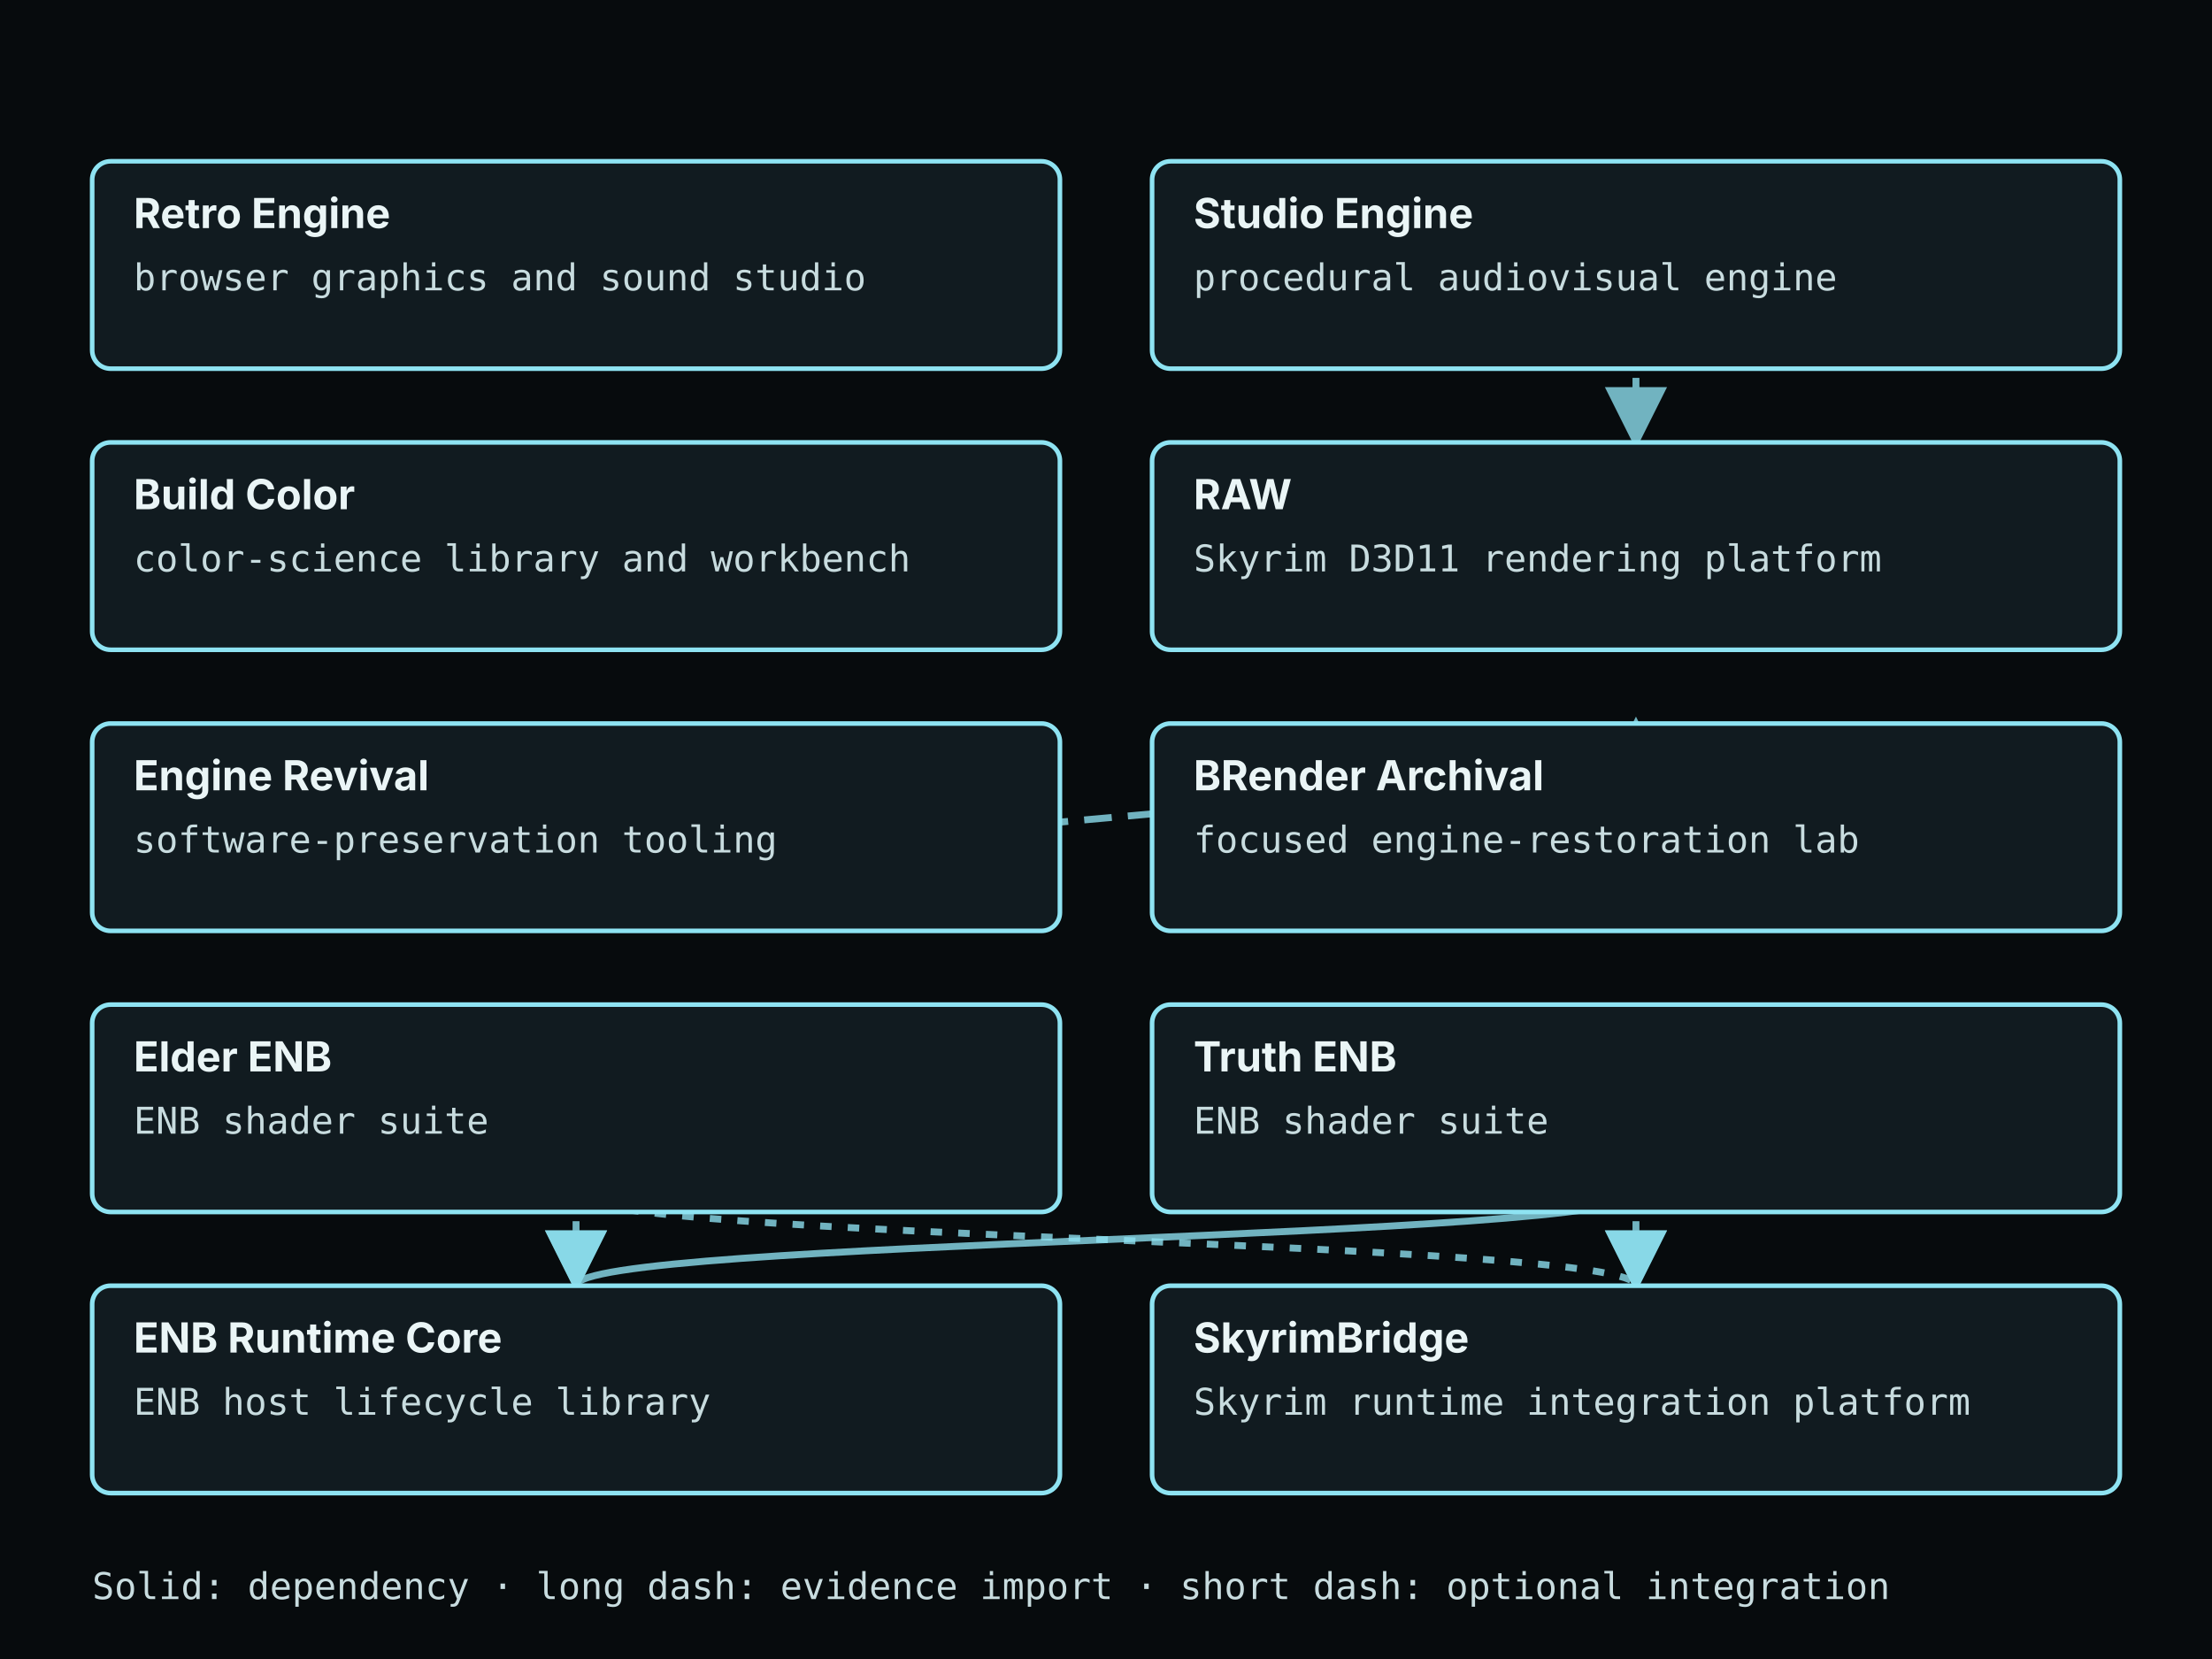
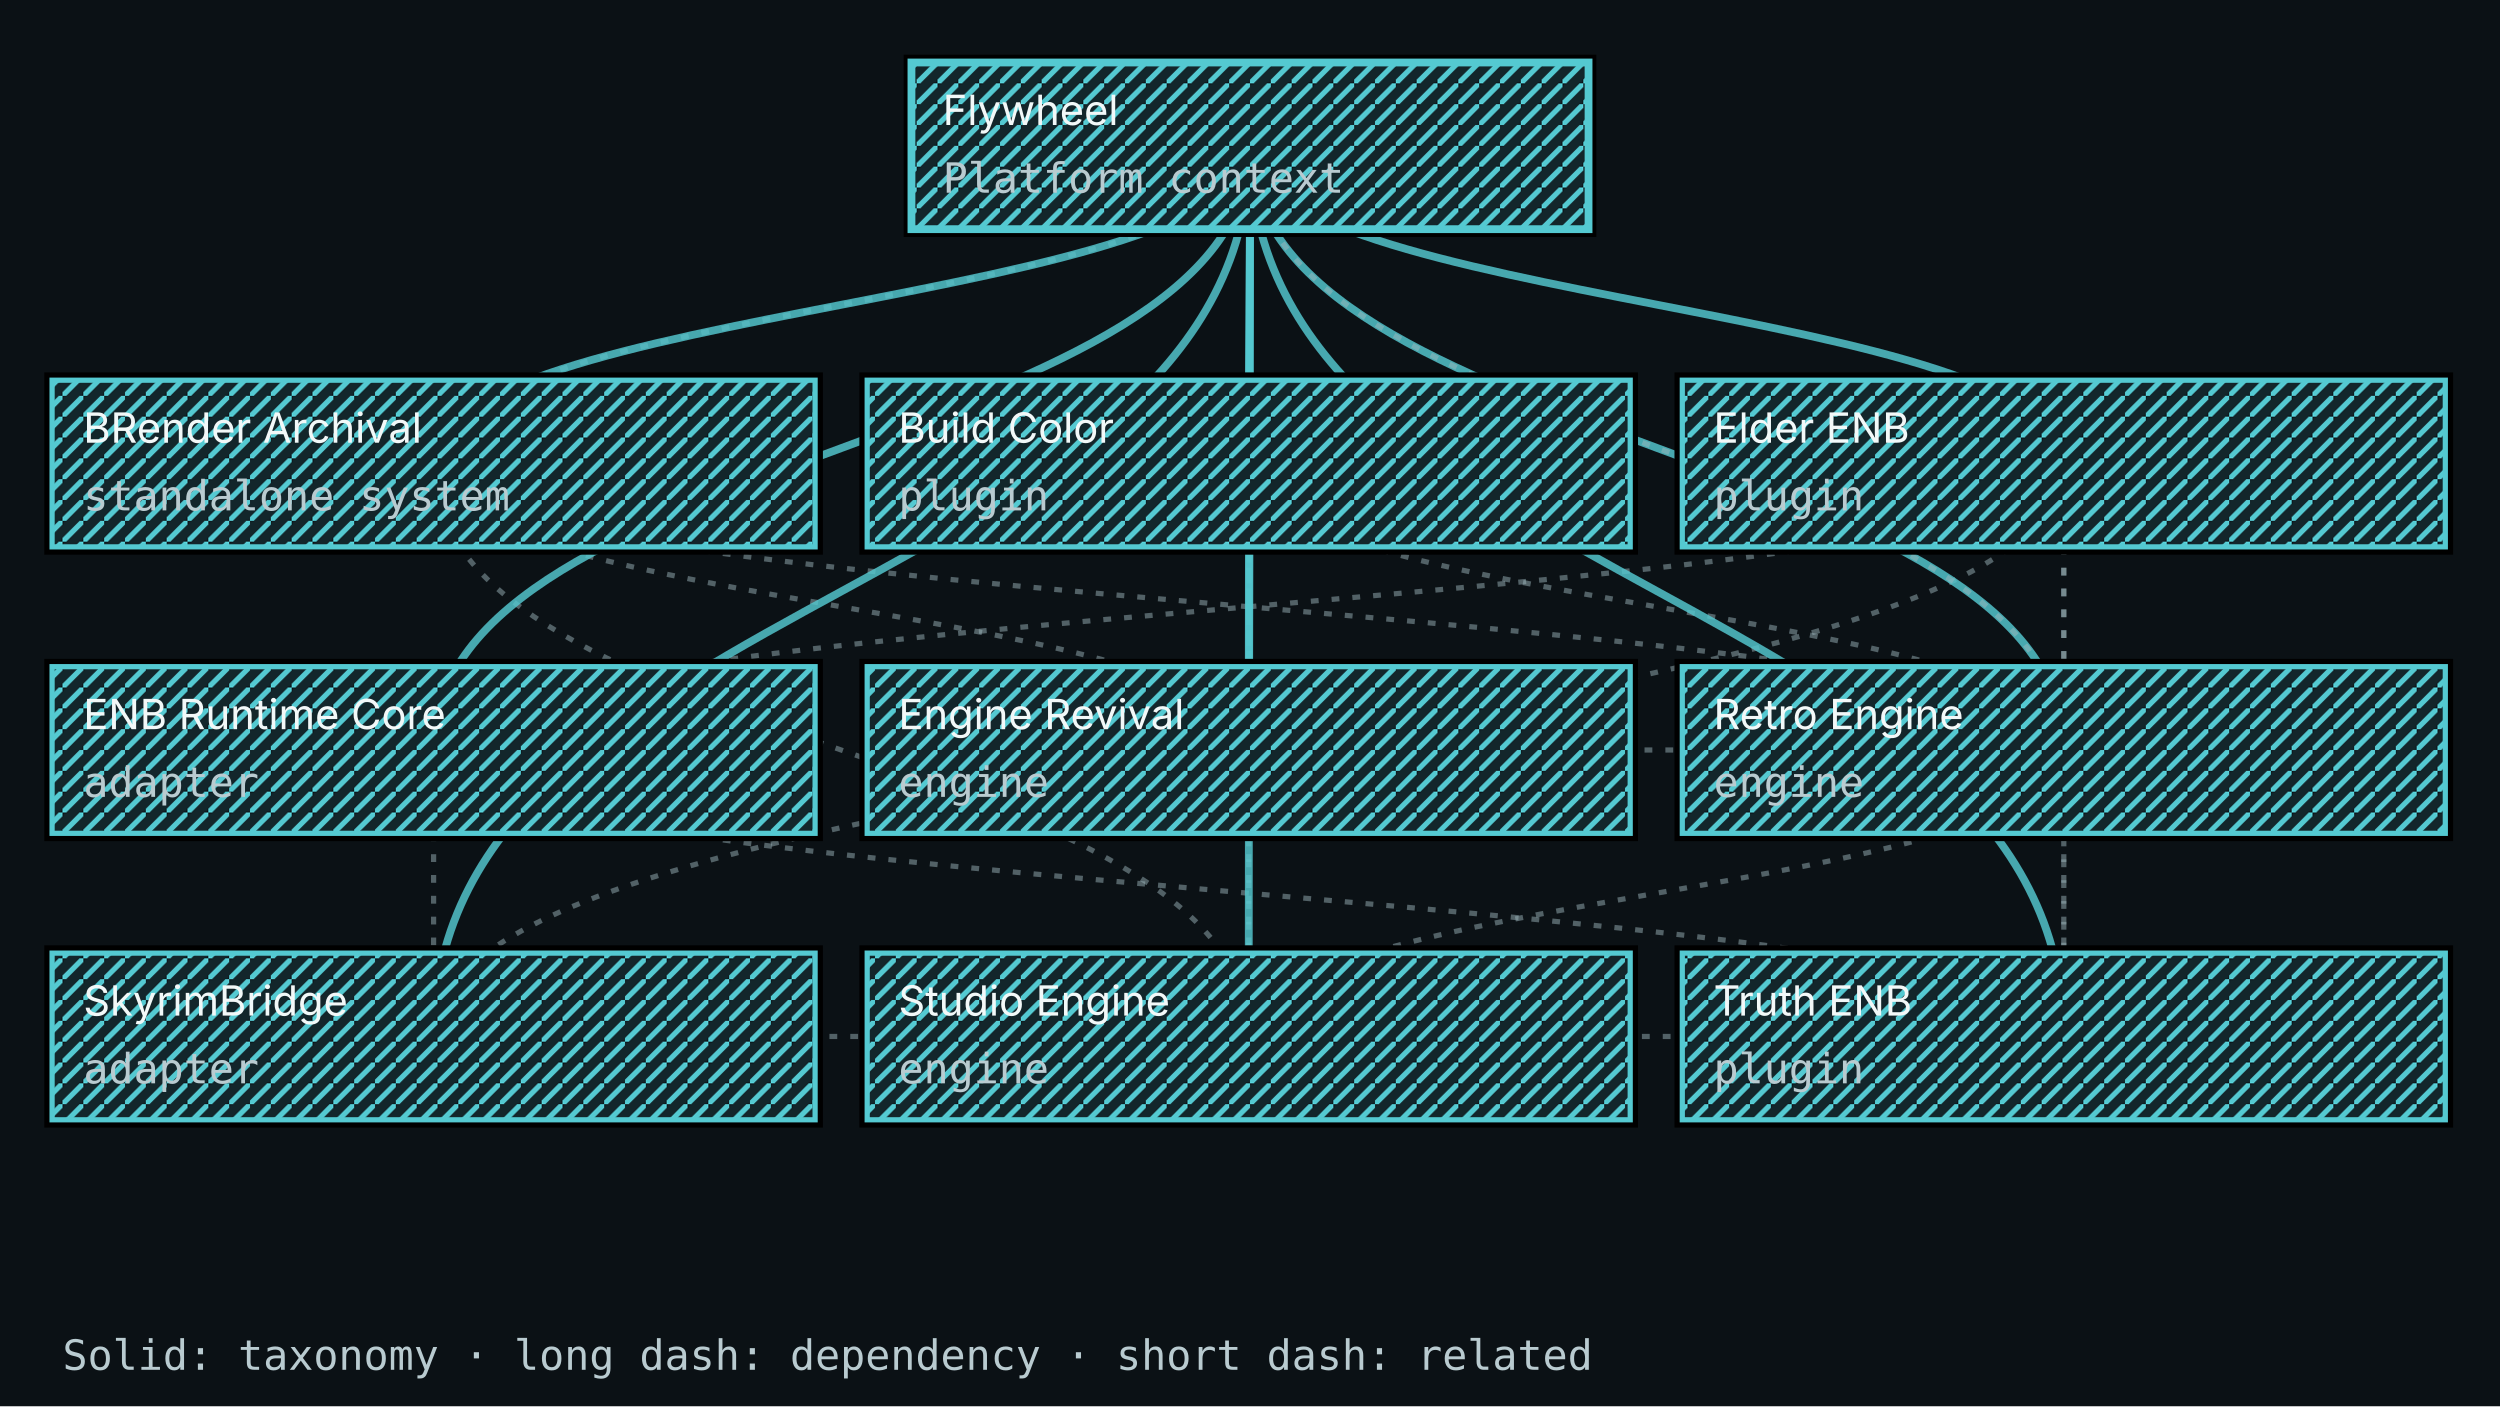
- <svg xmlns="http://www.w3.org/2000/svg" role="img" width="960" height="720" viewBox="0 0 960 720" aria-labelledby="graphics-retro-capability-map-title graphics-retro-capability-map-desc" data-figure-kind="relationship">
+ <svg xmlns="http://www.w3.org/2000/svg" role="img" viewBox="0 0 960 540" aria-labelledby="graphics-retro-capability-map-title graphics-retro-capability-map-desc" data-figure-kind="relationship">
  <defs>
-     <marker id="arrow" markerWidth="9" markerHeight="9" refX="8" refY="4.5" orient="auto">
-       <path d="M0 0L9 4.5L0 9Z" fill="#8ee3f2" />
+     <pattern id="graphics-retro-capability-map-verified-pattern" width="8" height="8" patternUnits="userSpaceOnUse">
+       <rect width="8" height="8" fill="#13262b" />
+       <path d="M0 8L8 0" stroke="#54c9d1" stroke-width="2" />
+     </pattern>
+     <pattern id="graphics-retro-capability-map-caution-pattern" width="10" height="10" patternUnits="userSpaceOnUse">
+       <rect width="10" height="10" fill="#291b18" />
+       <path d="M-2 10L10-2M4 12L12 4" stroke="#d47a5a" stroke-width="2" />
+     </pattern>
+     <pattern id="graphics-retro-capability-map-unavailable-pattern" width="8" height="8" patternUnits="userSpaceOnUse">
+       <rect width="8" height="8" fill="#17252c" />
+       <circle cx="2" cy="2" r="1.2" fill="#9eb8bf" />
+     </pattern>
+     <marker id="graphics-retro-capability-map-arrow" markerWidth="8" markerHeight="8" refX="7" refY="4" orient="auto" markerUnits="strokeWidth">
+       <path d="M0 0L8 4L0 8Z" fill="#9eb8bf" />
    </marker>
  </defs>
-   <style>text{font-family:"Hanken Grotesk",-apple-system,BlinkMacSystemFont,"Segoe UI",sans-serif;fill:#eaf5f6}.mono{font-family:"Conso","JetBrains Mono",ui-monospace,monospace}.muted{fill:#c8dcdf}[data-figure-point]:focus-visible .focus-ring{stroke:#f2efe6;stroke-width:4}</style>
-   <rect width="960" height="720" fill="#070b0d" />
-   <path data-relationship-edge="true" data-edge-type="dependency" d="M710 518 C710 538 250 538 250 558" fill="none" stroke="#8ee3f2" stroke-width="3" stroke-dasharray="none" marker-end="url(#arrow)" opacity=".78" />
-   <path data-relationship-edge="true" data-edge-type="optional-integration" d="M710 518 C710 538 710 538 710 558" fill="none" stroke="#8ee3f2" stroke-width="3" stroke-dasharray="5 7" marker-end="url(#arrow)" opacity=".78" />
-   <path data-relationship-edge="true" data-edge-type="optional-integration" d="M250 518 C250 538 250 538 250 558" fill="none" stroke="#8ee3f2" stroke-width="3" stroke-dasharray="5 7" marker-end="url(#arrow)" opacity=".78" />
-   <path data-relationship-edge="true" data-edge-type="optional-integration" d="M250 518 C250 538 710 538 710 558" fill="none" stroke="#8ee3f2" stroke-width="3" stroke-dasharray="5 7" marker-end="url(#arrow)" opacity=".78" />
-   <path data-relationship-edge="true" data-edge-type="evidence-import" d="M250 396 C250 355 710 355 710 314" fill="none" stroke="#8ee3f2" stroke-width="3" stroke-dasharray="12 7" marker-end="url(#arrow)" opacity=".78" />
-   <path data-relationship-edge="true" data-edge-type="optional-integration" d="M710 152 C710 172 710 172 710 192" fill="none" stroke="#8ee3f2" stroke-width="3" stroke-dasharray="5 7" marker-end="url(#arrow)" opacity=".78" />
-   <g data-figure-point="true" data-figure-key="retro-engine" role="graphics-symbol" aria-label="Retro Engine. browser graphics and sound studio." tabindex="-1">
-     <rect class="focus-ring" x="37" y="67" width="426" height="96" fill="none" stroke="transparent" />
-     <rect x="40" y="70" width="420" height="90" rx="8" fill="#111b20" stroke="#8ee3f2" stroke-width="2" />
-     <text x="58" y="99" font-size="18" font-weight="700">Retro Engine</text>
-     <text x="58" y="126" class="mono muted" font-size="16">browser graphics and sound studio</text>
+   <style>
+     text{font-family:"Hanken Grotesk",-apple-system,BlinkMacSystemFont,"Segoe UI",sans-serif;fill:#f2f8f8}
+     .mono{font-family:"Conso","JetBrains Mono",ui-monospace,"SFMono-Regular",monospace}
+     .muted{fill:#b9cbd0}.hairline{stroke:#36505a;stroke-width:1}.value{font-variant-numeric:tabular-nums}
+     [data-figure-point]:focus{outline:none}[data-figure-point]:focus-visible .focus-ring{stroke:#54c9d1;stroke-width:4;fill:none}
+   </style>
+   <rect width="960" height="540" fill="#0b1115" />
+   <path data-relationship-edge="true" data-edge-type="related" d="M166.50 178.00 C166.50 233.00 479.50 233.00 479.50 288.00" fill="none" stroke="#9eb8bf" stroke-width="2" stroke-dasharray="3 5" marker-end="url(#graphics-retro-capability-map-arrow)" opacity="0.48" aria-hidden="true" />
+   <path data-relationship-edge="true" data-edge-type="related" d="M166.50 178.00 C166.50 117.00 480.00 117.00 480.00 56.00" fill="none" stroke="#9eb8bf" stroke-width="2" stroke-dasharray="3 5" marker-end="url(#graphics-retro-capability-map-arrow)" opacity="0.48" aria-hidden="true" />
+   <path data-relationship-edge="true" data-edge-type="related" d="M166.50 178.00 C166.50 233.00 792.50 233.00 792.50 288.00" fill="none" stroke="#9eb8bf" stroke-width="2" stroke-dasharray="3 5" marker-end="url(#graphics-retro-capability-map-arrow)" opacity="0.48" aria-hidden="true" />
+   <path data-relationship-edge="true" data-edge-type="related" d="M166.50 178.00 C166.50 288.00 479.50 288.00 479.50 398.00" fill="none" stroke="#9eb8bf" stroke-width="2" stroke-dasharray="3 5" marker-end="url(#graphics-retro-capability-map-arrow)" opacity="0.48" aria-hidden="true" />
+   <path data-relationship-edge="true" data-edge-type="related" d="M479.50 178.00 C479.50 233.00 792.50 233.00 792.50 288.00" fill="none" stroke="#9eb8bf" stroke-width="2" stroke-dasharray="3 5" marker-end="url(#graphics-retro-capability-map-arrow)" opacity="0.48" aria-hidden="true" />
+   <path data-relationship-edge="true" data-edge-type="related" d="M479.50 178.00 C479.50 288.00 479.50 288.00 479.50 398.00" fill="none" stroke="#9eb8bf" stroke-width="2" stroke-dasharray="3 5" marker-end="url(#graphics-retro-capability-map-arrow)" opacity="0.48" aria-hidden="true" />
+   <path data-relationship-edge="true" data-edge-type="related" d="M792.50 178.00 C792.50 233.00 166.50 233.00 166.50 288.00" fill="none" stroke="#9eb8bf" stroke-width="2" stroke-dasharray="3 5" marker-end="url(#graphics-retro-capability-map-arrow)" opacity="0.48" aria-hidden="true" />
+   <path data-relationship-edge="true" data-edge-type="related" d="M792.50 178.00 C792.50 233.00 792.50 233.00 792.50 288.00" fill="none" stroke="#9eb8bf" stroke-width="2" stroke-dasharray="3 5" marker-end="url(#graphics-retro-capability-map-arrow)" opacity="0.48" aria-hidden="true" />
+   <path data-relationship-edge="true" data-edge-type="related" d="M792.50 178.00 C792.50 288.00 166.50 288.00 166.50 398.00" fill="none" stroke="#9eb8bf" stroke-width="2" stroke-dasharray="3 5" marker-end="url(#graphics-retro-capability-map-arrow)" opacity="0.48" aria-hidden="true" />
+   <path data-relationship-edge="true" data-edge-type="related" d="M792.50 178.00 C792.50 288.00 792.50 288.00 792.50 398.00" fill="none" stroke="#9eb8bf" stroke-width="2" stroke-dasharray="3 5" marker-end="url(#graphics-retro-capability-map-arrow)" opacity="0.48" aria-hidden="true" />
+   <path data-relationship-edge="true" data-edge-type="related" d="M166.50 288.00 C166.50 343.00 166.50 343.00 166.50 398.00" fill="none" stroke="#9eb8bf" stroke-width="2" stroke-dasharray="3 5" marker-end="url(#graphics-retro-capability-map-arrow)" opacity="0.48" aria-hidden="true" />
+   <path data-relationship-edge="true" data-edge-type="related" d="M166.50 288.00 C166.50 343.00 792.50 343.00 792.50 398.00" fill="none" stroke="#9eb8bf" stroke-width="2" stroke-dasharray="3 5" marker-end="url(#graphics-retro-capability-map-arrow)" opacity="0.48" aria-hidden="true" />
+   <path data-relationship-edge="true" data-edge-type="related" d="M479.50 288.00 C479.50 172.00 480.00 172.00 480.00 56.00" fill="none" stroke="#9eb8bf" stroke-width="2" stroke-dasharray="3 5" marker-end="url(#graphics-retro-capability-map-arrow)" opacity="0.48" aria-hidden="true" />
+   <path data-relationship-edge="true" data-edge-type="related" d="M479.50 288.00 C479.50 288.00 792.50 288.00 792.50 288.00" fill="none" stroke="#9eb8bf" stroke-width="2" stroke-dasharray="3 5" marker-end="url(#graphics-retro-capability-map-arrow)" opacity="0.48" aria-hidden="true" />
+   <path data-relationship-edge="true" data-edge-type="related" d="M479.50 288.00 C479.50 343.00 479.50 343.00 479.50 398.00" fill="none" stroke="#9eb8bf" stroke-width="2" stroke-dasharray="3 5" marker-end="url(#graphics-retro-capability-map-arrow)" opacity="0.48" aria-hidden="true" />
+   <path data-relationship-edge="true" data-edge-type="hierarchy" d="M480.00 56.00 C480.00 117.00 166.50 117.00 166.50 178.00" fill="none" stroke="#54c9d1" stroke-width="3" stroke-dasharray="none" marker-end="url(#graphics-retro-capability-map-arrow)" opacity="0.82" aria-hidden="true" />
+   <path data-relationship-edge="true" data-edge-type="hierarchy" d="M480.00 56.00 C480.00 117.00 479.50 117.00 479.50 178.00" fill="none" stroke="#54c9d1" stroke-width="3" stroke-dasharray="none" marker-end="url(#graphics-retro-capability-map-arrow)" opacity="0.82" aria-hidden="true" />
+   <path data-relationship-edge="true" data-edge-type="hierarchy" d="M480.00 56.00 C480.00 117.00 792.50 117.00 792.50 178.00" fill="none" stroke="#54c9d1" stroke-width="3" stroke-dasharray="none" marker-end="url(#graphics-retro-capability-map-arrow)" opacity="0.82" aria-hidden="true" />
+   <path data-relationship-edge="true" data-edge-type="hierarchy" d="M480.00 56.00 C480.00 172.00 166.50 172.00 166.50 288.00" fill="none" stroke="#54c9d1" stroke-width="3" stroke-dasharray="none" marker-end="url(#graphics-retro-capability-map-arrow)" opacity="0.82" aria-hidden="true" />
+   <path data-relationship-edge="true" data-edge-type="hierarchy" d="M480.00 56.00 C480.00 172.00 479.50 172.00 479.50 288.00" fill="none" stroke="#54c9d1" stroke-width="3" stroke-dasharray="none" marker-end="url(#graphics-retro-capability-map-arrow)" opacity="0.82" aria-hidden="true" />
+   <path data-relationship-edge="true" data-edge-type="hierarchy" d="M480.00 56.00 C480.00 172.00 792.50 172.00 792.50 288.00" fill="none" stroke="#54c9d1" stroke-width="3" stroke-dasharray="none" marker-end="url(#graphics-retro-capability-map-arrow)" opacity="0.82" aria-hidden="true" />
+   <path data-relationship-edge="true" data-edge-type="related" d="M480.00 56.00 C480.00 172.00 792.50 172.00 792.50 288.00" fill="none" stroke="#9eb8bf" stroke-width="2" stroke-dasharray="3 5" marker-end="url(#graphics-retro-capability-map-arrow)" opacity="0.48" aria-hidden="true" />
+   <path data-relationship-edge="true" data-edge-type="hierarchy" d="M480.00 56.00 C480.00 227.00 166.50 227.00 166.50 398.00" fill="none" stroke="#54c9d1" stroke-width="3" stroke-dasharray="none" marker-end="url(#graphics-retro-capability-map-arrow)" opacity="0.82" aria-hidden="true" />
+   <path data-relationship-edge="true" data-edge-type="hierarchy" d="M480.00 56.00 C480.00 227.00 479.50 227.00 479.50 398.00" fill="none" stroke="#54c9d1" stroke-width="3" stroke-dasharray="none" marker-end="url(#graphics-retro-capability-map-arrow)" opacity="0.82" aria-hidden="true" />
+   <path data-relationship-edge="true" data-edge-type="hierarchy" d="M480.00 56.00 C480.00 227.00 792.50 227.00 792.50 398.00" fill="none" stroke="#54c9d1" stroke-width="3" stroke-dasharray="none" marker-end="url(#graphics-retro-capability-map-arrow)" opacity="0.82" aria-hidden="true" />
+   <path data-relationship-edge="true" data-edge-type="related" d="M792.50 288.00 C792.50 343.00 479.50 343.00 479.50 398.00" fill="none" stroke="#9eb8bf" stroke-width="2" stroke-dasharray="3 5" marker-end="url(#graphics-retro-capability-map-arrow)" opacity="0.48" aria-hidden="true" />
+   <path data-relationship-edge="true" data-edge-type="related" d="M792.50 288.00 C792.50 343.00 792.50 343.00 792.50 398.00" fill="none" stroke="#9eb8bf" stroke-width="2" stroke-dasharray="3 5" marker-end="url(#graphics-retro-capability-map-arrow)" opacity="0.48" aria-hidden="true" />
+   <path data-relationship-edge="true" data-edge-type="related" d="M166.50 398.00 C166.50 398.00 792.50 398.00 792.50 398.00" fill="none" stroke="#9eb8bf" stroke-width="2" stroke-dasharray="3 5" marker-end="url(#graphics-retro-capability-map-arrow)" opacity="0.48" aria-hidden="true" />
+   <g data-figure-point="true" data-figure-key="brender-archival" data-status-label="standalone system" role="graphics-symbol" aria-label="BRender Archival. standalone system." tabindex="-1">
+     <rect class="focus-ring" x="17" y="143" width="299" height="70" stroke="transparent" />
+     <rect x="20" y="146" width="293" height="64" fill="url(#graphics-retro-capability-map-verified-pattern)" stroke="#54c9d1" stroke-width="2" stroke-dasharray="none" />
+     <text data-node-label="true" x="32" y="170" font-size="16">BRender Archival</text>
+     <text data-node-label="true" x="32" y="196" class="mono muted" font-size="16">standalone system</text>
  </g>
-   <g data-figure-point="true" data-figure-key="studio-engine" role="graphics-symbol" aria-label="Studio Engine. procedural audiovisual engine." tabindex="-1">
-     <rect class="focus-ring" x="497" y="67" width="426" height="96" fill="none" stroke="transparent" />
-     <rect x="500" y="70" width="420" height="90" rx="8" fill="#111b20" stroke="#8ee3f2" stroke-width="2" />
-     <text x="518" y="99" font-size="18" font-weight="700">Studio Engine</text>
-     <text x="518" y="126" class="mono muted" font-size="16">procedural audiovisual engine</text>
+   <g data-figure-point="true" data-figure-key="build-color" data-status-label="plugin" role="graphics-symbol" aria-label="Build Color. plugin." tabindex="-1">
+     <rect class="focus-ring" x="330" y="143" width="299" height="70" stroke="transparent" />
+     <rect x="333" y="146" width="293" height="64" fill="url(#graphics-retro-capability-map-verified-pattern)" stroke="#54c9d1" stroke-width="2" stroke-dasharray="none" />
+     <text data-node-label="true" x="345" y="170" font-size="16">Build Color</text>
+     <text data-node-label="true" x="345" y="196" class="mono muted" font-size="16">plugin</text>
  </g>
-   <g data-figure-point="true" data-figure-key="build-color" role="graphics-symbol" aria-label="Build Color. color-science library and workbench." tabindex="-1">
-     <rect class="focus-ring" x="37" y="189" width="426" height="96" fill="none" stroke="transparent" />
-     <rect x="40" y="192" width="420" height="90" rx="8" fill="#111b20" stroke="#8ee3f2" stroke-width="2" />
-     <text x="58" y="221" font-size="18" font-weight="700">Build Color</text>
-     <text x="58" y="248" class="mono muted" font-size="16">color-science library and workbench</text>
+   <g data-figure-point="true" data-figure-key="elder-enb" data-status-label="plugin" role="graphics-symbol" aria-label="Elder ENB. plugin." tabindex="-1">
+     <rect class="focus-ring" x="643" y="143" width="299" height="70" stroke="transparent" />
+     <rect x="646" y="146" width="293" height="64" fill="url(#graphics-retro-capability-map-verified-pattern)" stroke="#54c9d1" stroke-width="2" stroke-dasharray="none" />
+     <text data-node-label="true" x="658" y="170" font-size="16">Elder ENB</text>
+     <text data-node-label="true" x="658" y="196" class="mono muted" font-size="16">plugin</text>
  </g>
-   <g data-figure-point="true" data-figure-key="raw" role="graphics-symbol" aria-label="RAW. Skyrim D3D11 rendering platform." tabindex="-1">
-     <rect class="focus-ring" x="497" y="189" width="426" height="96" fill="none" stroke="transparent" />
-     <rect x="500" y="192" width="420" height="90" rx="8" fill="#111b20" stroke="#8ee3f2" stroke-width="2" />
-     <text x="518" y="221" font-size="18" font-weight="700">RAW</text>
-     <text x="518" y="248" class="mono muted" font-size="16">Skyrim D3D11 rendering platform</text>
+   <g data-figure-point="true" data-figure-key="enb-runtime-core" data-status-label="adapter" role="graphics-symbol" aria-label="ENB Runtime Core. adapter." tabindex="-1">
+     <rect class="focus-ring" x="17" y="253" width="299" height="70" stroke="transparent" />
+     <rect x="20" y="256" width="293" height="64" fill="url(#graphics-retro-capability-map-verified-pattern)" stroke="#54c9d1" stroke-width="2" stroke-dasharray="none" />
+     <text data-node-label="true" x="32" y="280" font-size="16">ENB Runtime Core</text>
+     <text data-node-label="true" x="32" y="306" class="mono muted" font-size="16">adapter</text>
  </g>
-   <g data-figure-point="true" data-figure-key="engine-revival" role="graphics-symbol" aria-label="Engine Revival. software-preservation tooling." tabindex="-1">
-     <rect class="focus-ring" x="37" y="311" width="426" height="96" fill="none" stroke="transparent" />
-     <rect x="40" y="314" width="420" height="90" rx="8" fill="#111b20" stroke="#8ee3f2" stroke-width="2" />
-     <text x="58" y="343" font-size="18" font-weight="700">Engine Revival</text>
-     <text x="58" y="370" class="mono muted" font-size="16">software-preservation tooling</text>
+   <g data-figure-point="true" data-figure-key="engine-revival" data-status-label="engine" role="graphics-symbol" aria-label="Engine Revival. engine." tabindex="-1">
+     <rect class="focus-ring" x="330" y="253" width="299" height="70" stroke="transparent" />
+     <rect x="333" y="256" width="293" height="64" fill="url(#graphics-retro-capability-map-verified-pattern)" stroke="#54c9d1" stroke-width="2" stroke-dasharray="none" />
+     <text data-node-label="true" x="345" y="280" font-size="16">Engine Revival</text>
+     <text data-node-label="true" x="345" y="306" class="mono muted" font-size="16">engine</text>
  </g>
-   <g data-figure-point="true" data-figure-key="brender-archival" role="graphics-symbol" aria-label="BRender Archival. focused engine-restoration lab." tabindex="-1">
-     <rect class="focus-ring" x="497" y="311" width="426" height="96" fill="none" stroke="transparent" />
-     <rect x="500" y="314" width="420" height="90" rx="8" fill="#111b20" stroke="#8ee3f2" stroke-width="2" />
-     <text x="518" y="343" font-size="18" font-weight="700">BRender Archival</text>
-     <text x="518" y="370" class="mono muted" font-size="16">focused engine-restoration lab</text>
+   <g data-figure-point="true" data-figure-key="flywheel" data-status-label="Platform context" role="graphics-symbol" aria-label="Flywheel. Platform context." tabindex="-1">
+     <rect class="focus-ring" x="347" y="21" width="266" height="70" stroke="transparent" />
+     <rect x="350" y="24" width="260" height="64" fill="url(#graphics-retro-capability-map-verified-pattern)" stroke="#54c9d1" stroke-width="3" stroke-dasharray="none" />
+     <text data-node-label="true" x="362" y="48" font-size="16">Flywheel</text>
+     <text data-node-label="true" x="362" y="74" class="mono muted" font-size="16">Platform context</text>
  </g>
-   <g data-figure-point="true" data-figure-key="elder-enb" role="graphics-symbol" aria-label="Elder ENB. ENB shader suite." tabindex="-1">
-     <rect class="focus-ring" x="37" y="433" width="426" height="96" fill="none" stroke="transparent" />
-     <rect x="40" y="436" width="420" height="90" rx="8" fill="#111b20" stroke="#8ee3f2" stroke-width="2" />
-     <text x="58" y="465" font-size="18" font-weight="700">Elder ENB</text>
-     <text x="58" y="492" class="mono muted" font-size="16">ENB shader suite</text>
+   <g data-figure-point="true" data-figure-key="retro-engine" data-status-label="engine" role="graphics-symbol" aria-label="Retro Engine. engine." tabindex="-1">
+     <rect class="focus-ring" x="643" y="253" width="299" height="70" stroke="transparent" />
+     <rect x="646" y="256" width="293" height="64" fill="url(#graphics-retro-capability-map-verified-pattern)" stroke="#54c9d1" stroke-width="2" stroke-dasharray="none" />
+     <text data-node-label="true" x="658" y="280" font-size="16">Retro Engine</text>
+     <text data-node-label="true" x="658" y="306" class="mono muted" font-size="16">engine</text>
  </g>
-   <g data-figure-point="true" data-figure-key="truth-enb" role="graphics-symbol" aria-label="Truth ENB. ENB shader suite." tabindex="-1">
-     <rect class="focus-ring" x="497" y="433" width="426" height="96" fill="none" stroke="transparent" />
-     <rect x="500" y="436" width="420" height="90" rx="8" fill="#111b20" stroke="#8ee3f2" stroke-width="2" />
-     <text x="518" y="465" font-size="18" font-weight="700">Truth ENB</text>
-     <text x="518" y="492" class="mono muted" font-size="16">ENB shader suite</text>
+   <g data-figure-point="true" data-figure-key="skyrimbridge" data-status-label="adapter" role="graphics-symbol" aria-label="SkyrimBridge. adapter." tabindex="-1">
+     <rect class="focus-ring" x="17" y="363" width="299" height="70" stroke="transparent" />
+     <rect x="20" y="366" width="293" height="64" fill="url(#graphics-retro-capability-map-verified-pattern)" stroke="#54c9d1" stroke-width="2" stroke-dasharray="none" />
+     <text data-node-label="true" x="32" y="390" font-size="16">SkyrimBridge</text>
+     <text data-node-label="true" x="32" y="416" class="mono muted" font-size="16">adapter</text>
  </g>
-   <g data-figure-point="true" data-figure-key="enb-runtime-core" role="graphics-symbol" aria-label="ENB Runtime Core. ENB host lifecycle library." tabindex="-1">
-     <rect class="focus-ring" x="37" y="555" width="426" height="96" fill="none" stroke="transparent" />
-     <rect x="40" y="558" width="420" height="90" rx="8" fill="#111b20" stroke="#8ee3f2" stroke-width="2" />
-     <text x="58" y="587" font-size="18" font-weight="700">ENB Runtime Core</text>
-     <text x="58" y="614" class="mono muted" font-size="16">ENB host lifecycle library</text>
+   <g data-figure-point="true" data-figure-key="studio-engine" data-status-label="engine" role="graphics-symbol" aria-label="Studio Engine. engine." tabindex="-1">
+     <rect class="focus-ring" x="330" y="363" width="299" height="70" stroke="transparent" />
+     <rect x="333" y="366" width="293" height="64" fill="url(#graphics-retro-capability-map-verified-pattern)" stroke="#54c9d1" stroke-width="2" stroke-dasharray="none" />
+     <text data-node-label="true" x="345" y="390" font-size="16">Studio Engine</text>
+     <text data-node-label="true" x="345" y="416" class="mono muted" font-size="16">engine</text>
  </g>
-   <g data-figure-point="true" data-figure-key="skyrimbridge" role="graphics-symbol" aria-label="SkyrimBridge. Skyrim runtime integration platform." tabindex="-1">
-     <rect class="focus-ring" x="497" y="555" width="426" height="96" fill="none" stroke="transparent" />
-     <rect x="500" y="558" width="420" height="90" rx="8" fill="#111b20" stroke="#8ee3f2" stroke-width="2" />
-     <text x="518" y="587" font-size="18" font-weight="700">SkyrimBridge</text>
-     <text x="518" y="614" class="mono muted" font-size="16">Skyrim runtime integration platform</text>
+   <g data-figure-point="true" data-figure-key="truth-enb" data-status-label="plugin" role="graphics-symbol" aria-label="Truth ENB. plugin." tabindex="-1">
+     <rect class="focus-ring" x="643" y="363" width="299" height="70" stroke="transparent" />
+     <rect x="646" y="366" width="293" height="64" fill="url(#graphics-retro-capability-map-verified-pattern)" stroke="#54c9d1" stroke-width="2" stroke-dasharray="none" />
+     <text data-node-label="true" x="658" y="390" font-size="16">Truth ENB</text>
+     <text data-node-label="true" x="658" y="416" class="mono muted" font-size="16">plugin</text>
  </g>
-   <text x="40" y="694" class="mono muted" font-size="16">Solid: dependency · long dash: evidence import · short dash: optional integration</text>
+   <text x="24" y="526" class="mono muted" font-size="16">Solid: taxonomy · long dash: dependency · short dash: related</text>
</svg>
